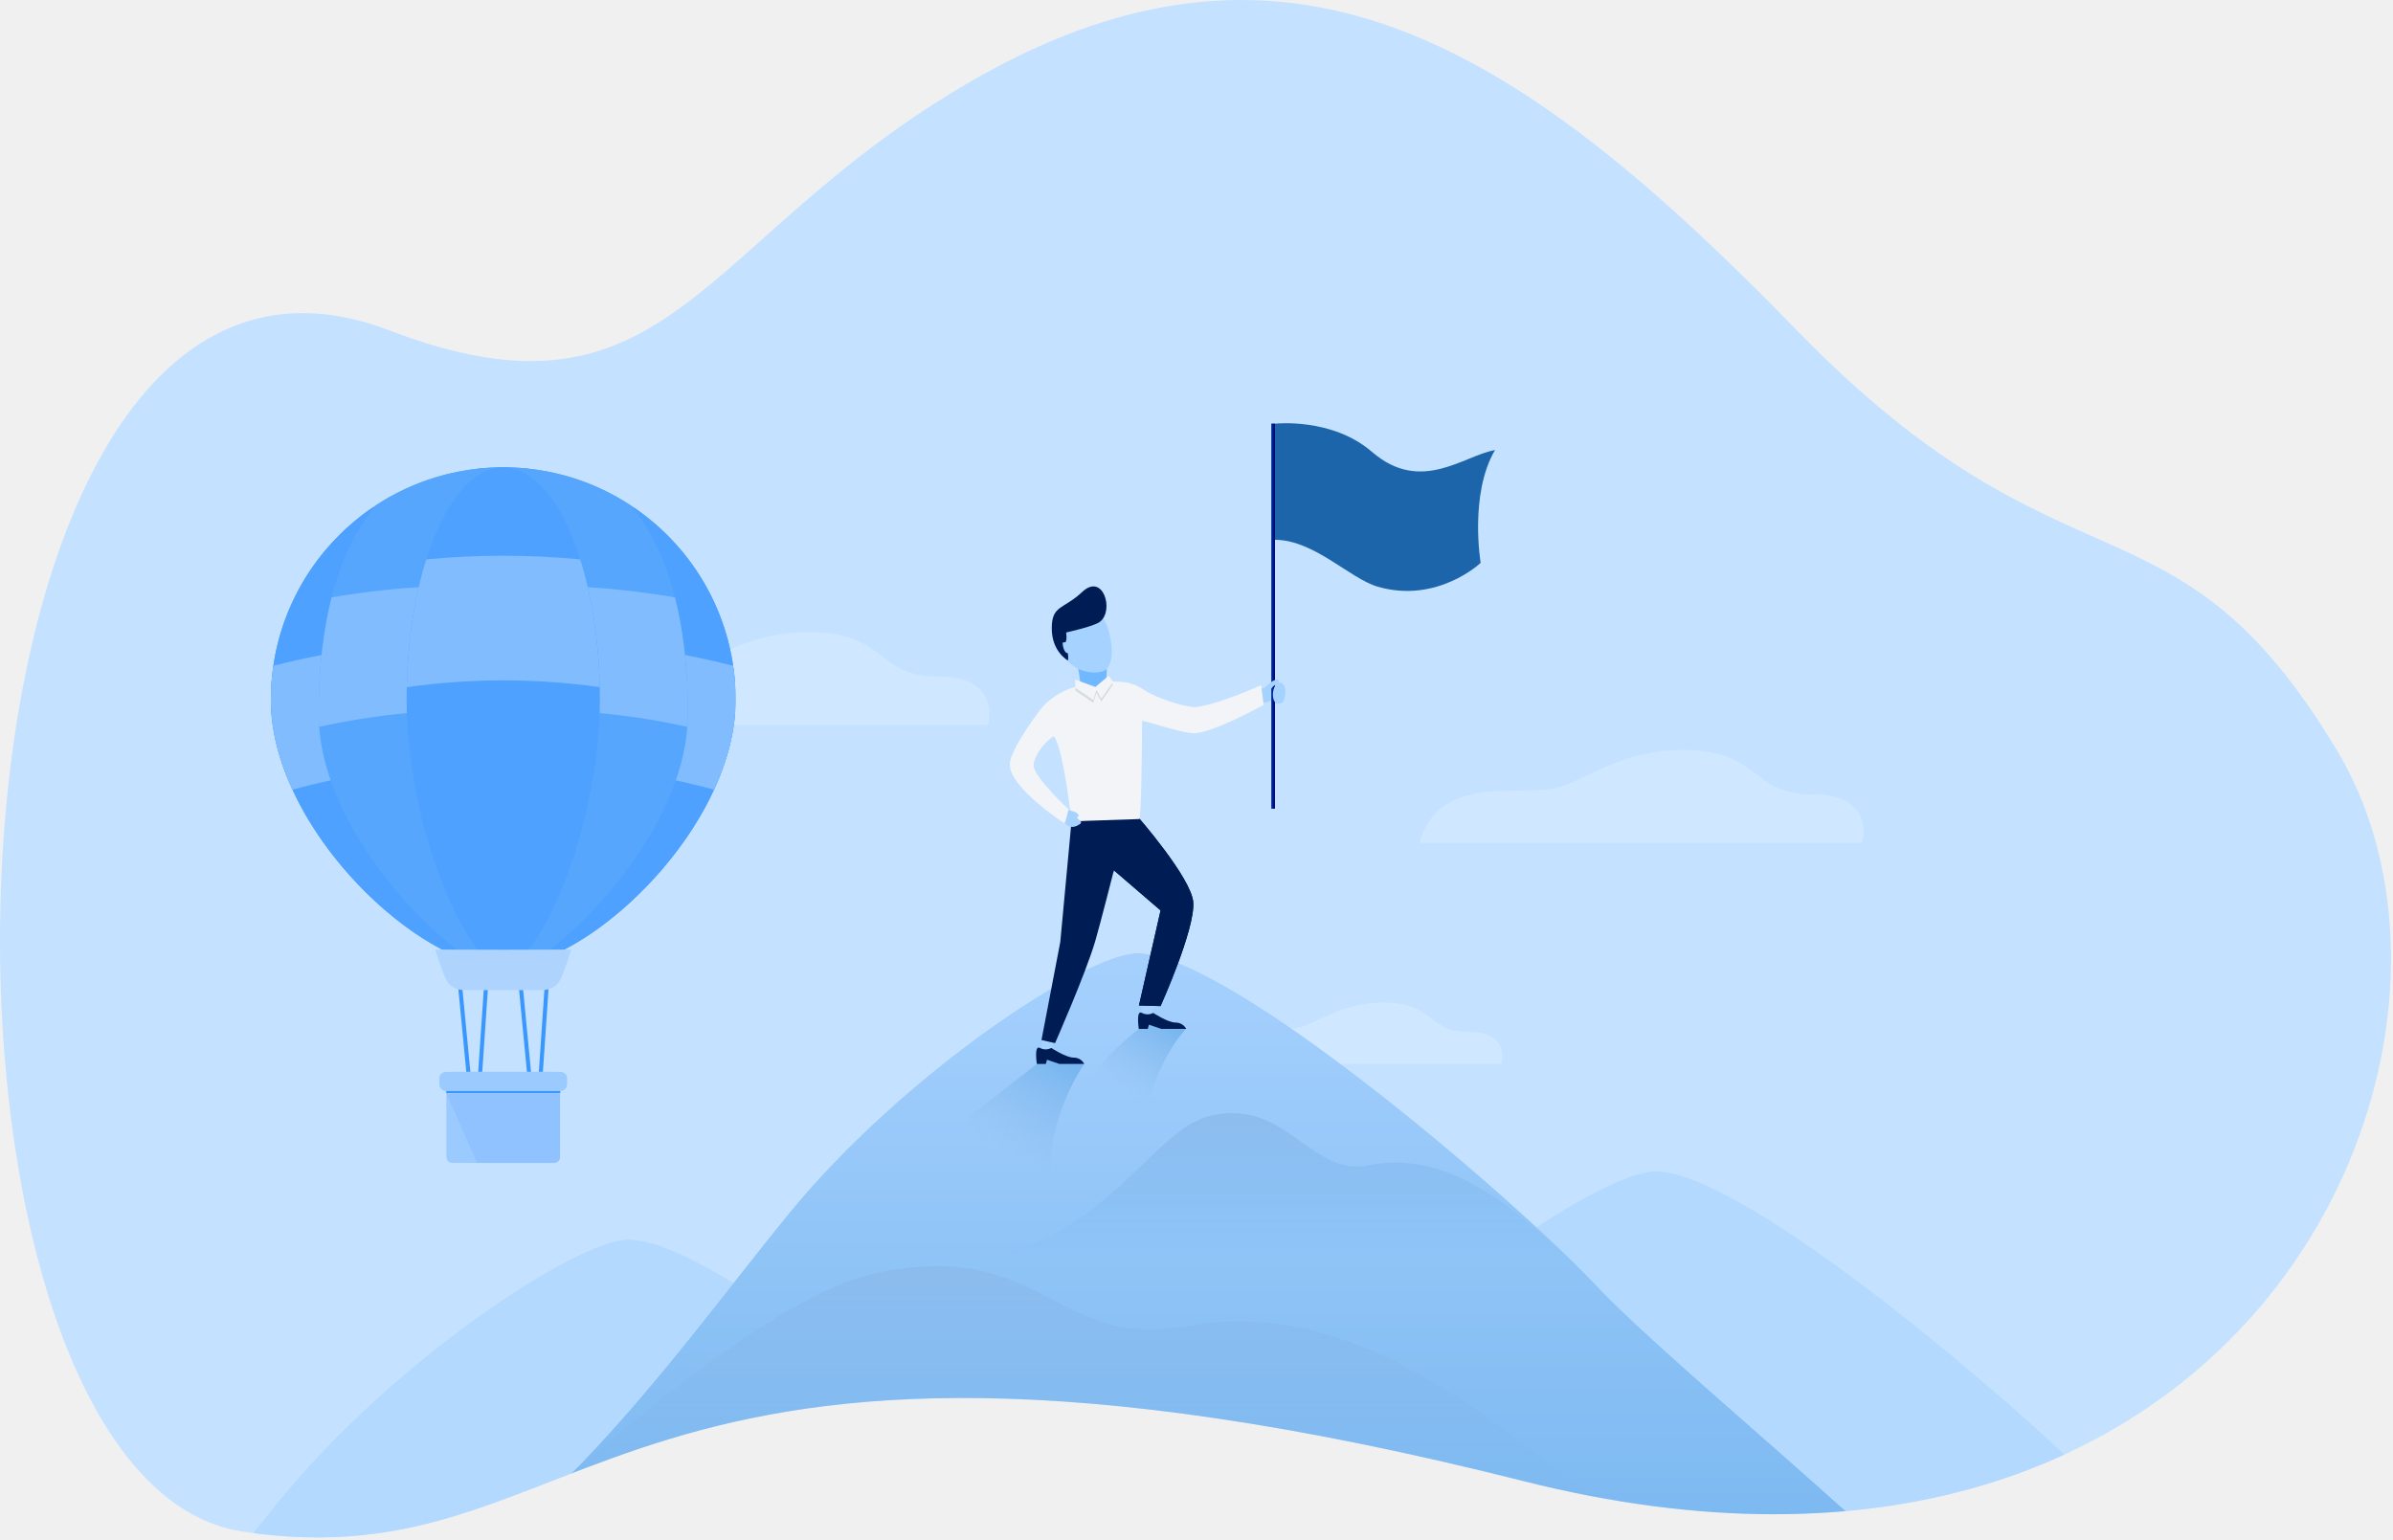
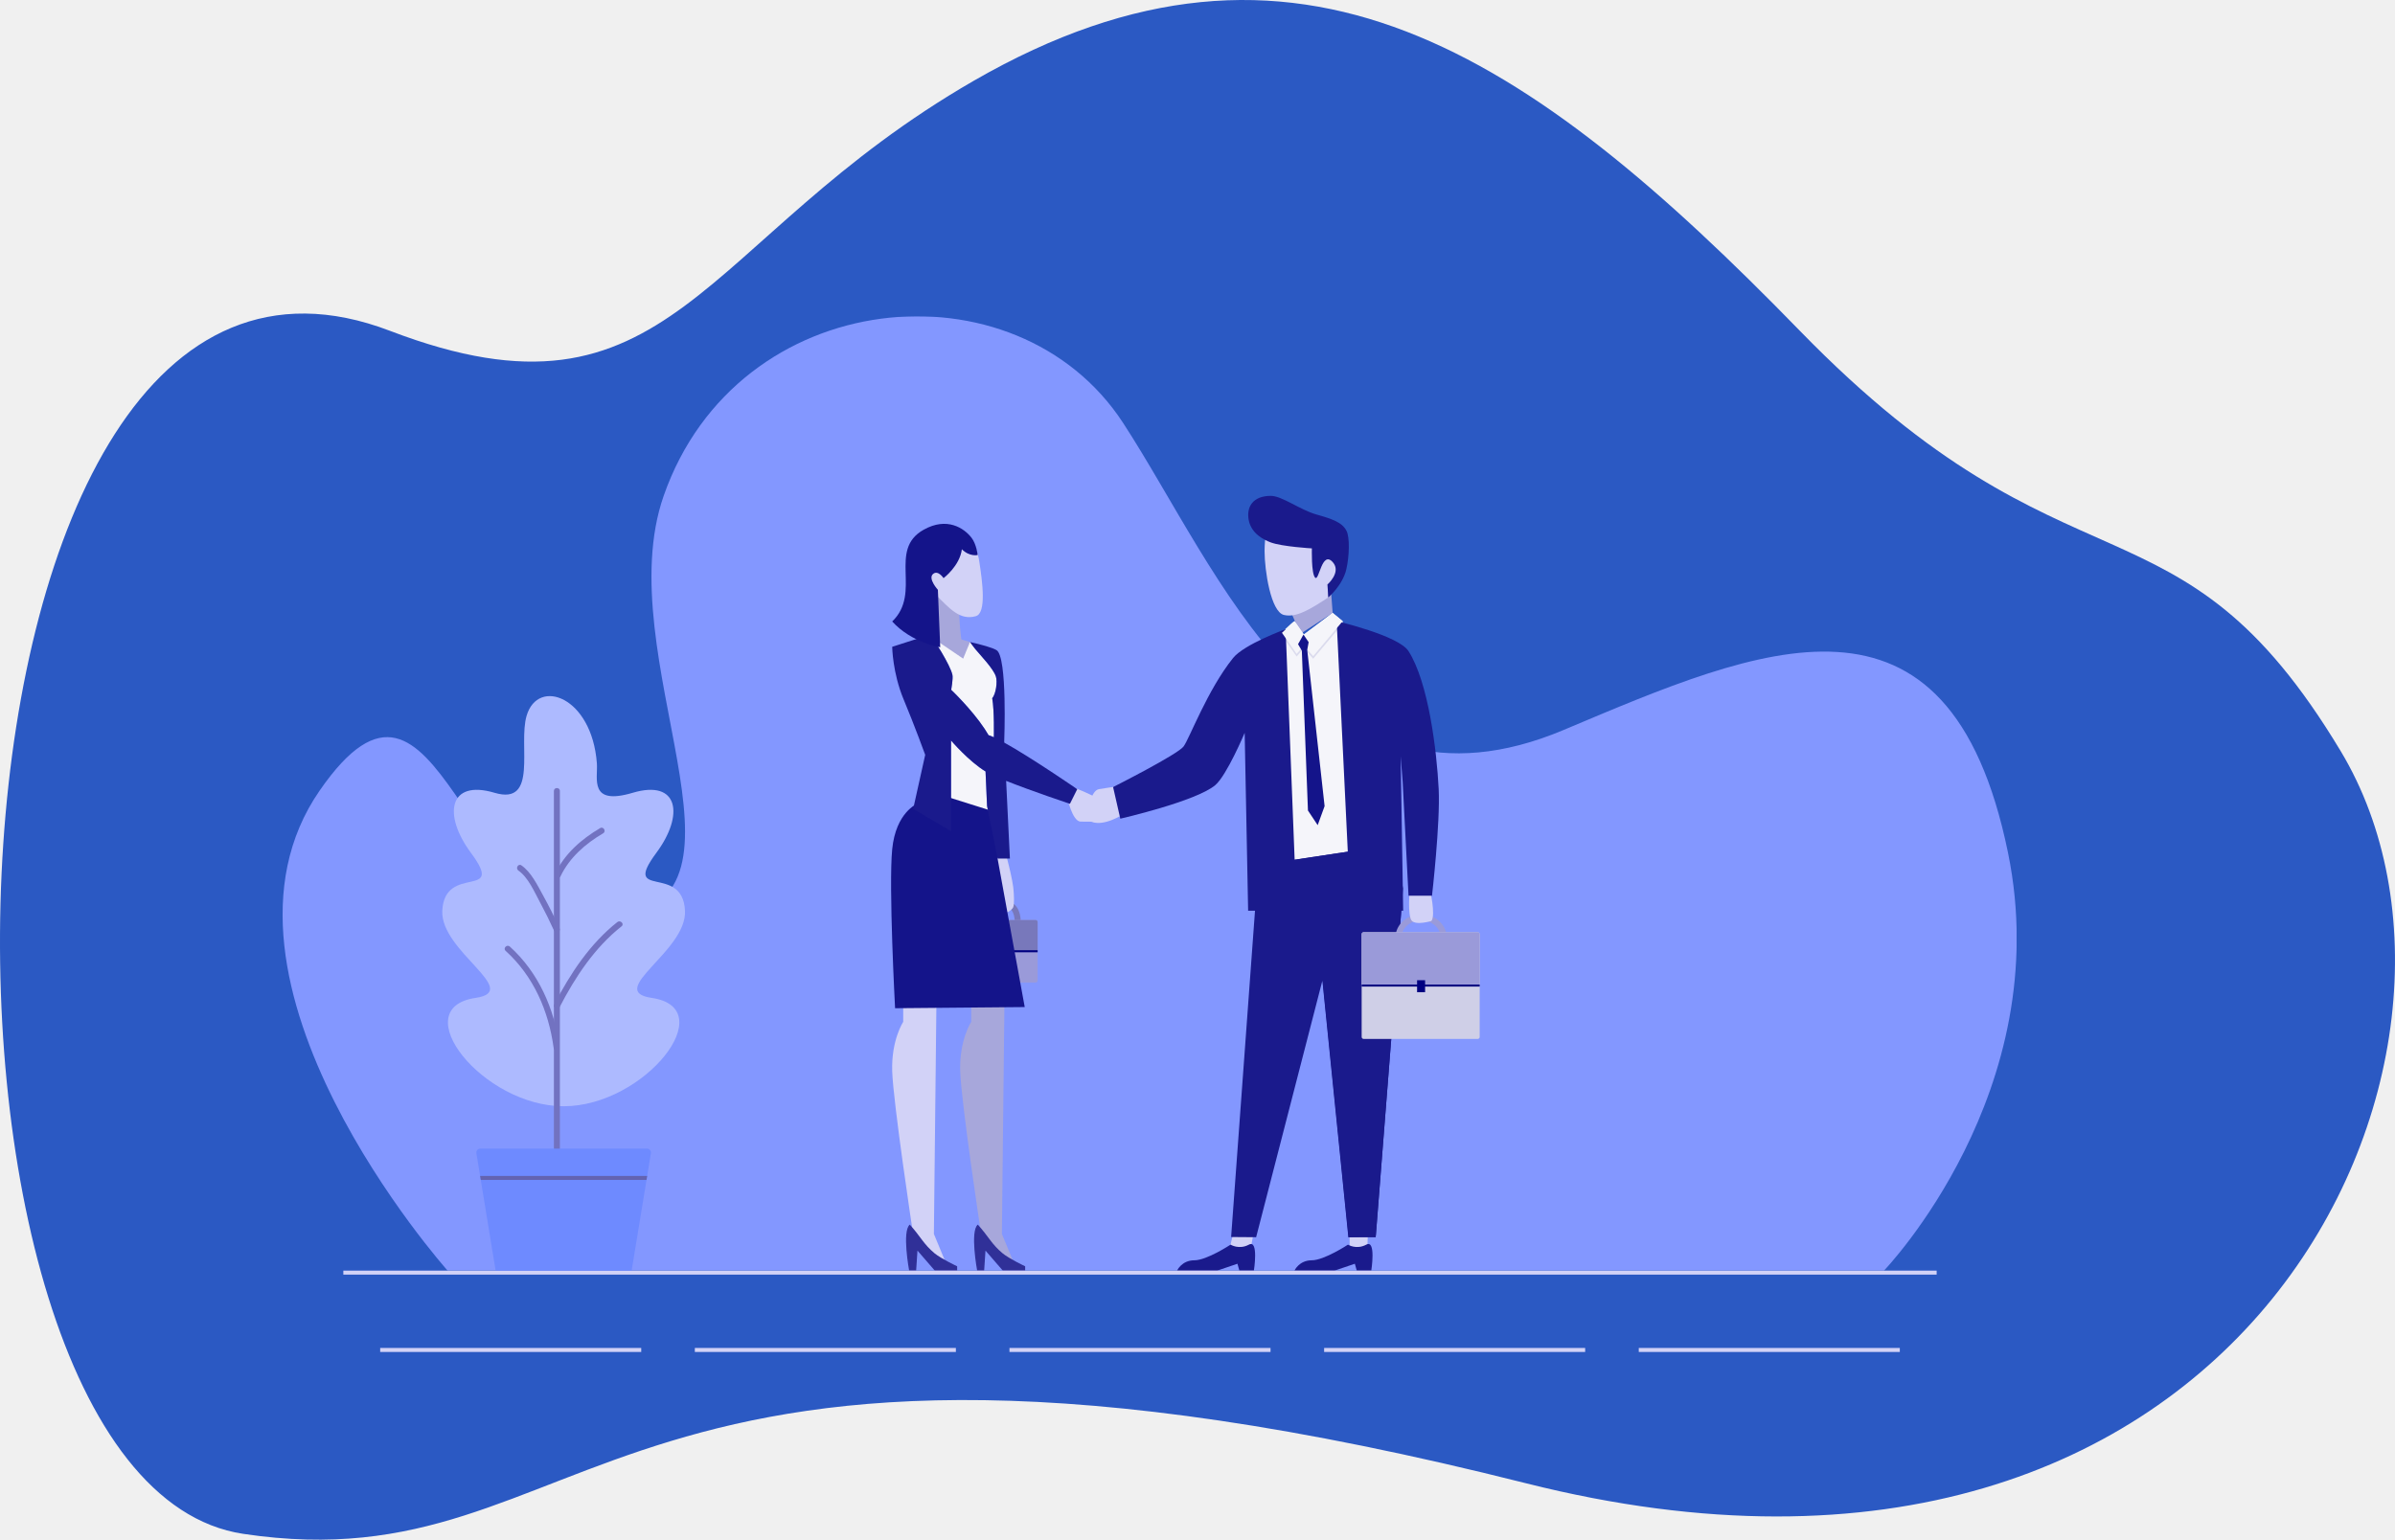
- <svg xmlns="http://www.w3.org/2000/svg" xmlns:xlink="http://www.w3.org/1999/xlink" width="679" height="437" viewBox="0 0 679 437">
+ <svg xmlns="http://www.w3.org/2000/svg" xmlns:xlink="http://www.w3.org/1999/xlink" width="678" height="436" viewBox="0 0 678 436">
  <defs>
-     <path id="a" d="M432.258 420.282c204.726 51.61 282.175-121.982 230.784-207.458-46.242-76.914-76.274-40.015-153.195-119.087-76.921-79.072-142.617-123.555-234-70.86-78.108 45.04-85.231 101.512-165.39 70.86C-25.24 41.847-32.066 419.479 68.902 434.62c100.968 15.14 100.968-80.485 363.356-14.338z" />
-     <path id="c" d="M459.439 188.098c-.012.627-.45.96-1.368.96H.057c51.124-4.203 99.446-76.096 131.661-115.329C163.933 34.496 215.586.168 230.464.168c25.913 0 107.321 69.961 130.272 94.445 21.447 22.879 98.548 84.77 98.703 93.433v.052" />
-     <path id="e" d="M0 189.157c51.124-4.203 99.446-76.096 131.661-115.329C163.876 34.596 215.53.268 230.407.268c25.912 0 107.322 69.96 130.273 94.444 23.083 24.625 110.64 94.445 97.333 94.445" />
-     <path id="g" d="M131.801 73.842C99.586 113.075 51.264 184.968.141 189.172h458.012c13.306 0-74.25-69.821-97.334-94.446C337.87 70.243 256.46.281 230.547.281c-14.878 0-66.53 34.329-98.746 73.561" />
-     <linearGradient id="h" x1="50%" x2="50%" y1="-9.108%" y2="96.393%">
-       <stop offset="0%" stop-color="#AAD3FF" />
-       <stop offset="100%" stop-color="#77B6EF" />
-     </linearGradient>
-     <linearGradient id="j" x1="80.157%" x2="41.008%" y1="0%" y2="65.344%">
-       <stop offset="0%" stop-color="#77B6EF" />
-       <stop offset="100%" stop-color="#8EBCED" stop-opacity="0" />
-     </linearGradient>
-     <linearGradient id="k" x1="50%" x2="50%" y1="-9.108%" y2="96.393%">
-       <stop offset="0%" stop-color="#8EBCED" />
-       <stop offset="100%" stop-color="#77B6EF" stop-opacity="0" />
-     </linearGradient>
-     <linearGradient id="l" x1="50%" x2="50%" y1="-9.109%" y2="96.393%">
-       <stop offset="0%" stop-color="#8EBCED" />
-       <stop offset="100%" stop-color="#77B6EF" stop-opacity="0" />
-     </linearGradient>
-     <path id="m" d="M8.672 1.76L5.489 35.97.15 63.82l3.852.875s8.754-19.85 11.439-29.074c1.442-4.955 5.252-19.966 5.252-19.966l13.248 11.384-6.128 26.973 6.128.175s9.8-21.734 9.279-29.425C42.754 17.873 27.309.247 27.309.247L8.672 1.76z" />
-     <linearGradient id="o" x1=".013%" x2="100.013%" y1="50%" y2="50%">
-       <stop offset="0%" stop-color="#0034A5" />
-       <stop offset="100%" stop-color="#000069" />
-     </linearGradient>
-     <path id="p" d="M.035.183H32.39v19.784H.035z" />
-     <path id="r" d="M0 197.564h131.871V.131H0z" />
-     <path id="t" d="M10.26.13c-2.362 0-4.694.126-6.991.368-3.326 12.43.453 39.056-1.7 65.167-2.65 32.168-1.573 67.873 5.612 76.159 1.054.134 2.083.203 3.079.203 2.288 0 4.74-.36 7.303-1.045 15.565-9.104 45.082-40.442 45.082-70.814 0-29.796-6.977-47.998-16.085-59.15" />
+     <path id="a" d="M0 .156h490.91v270.241H0z" />
+     <path id="c" d="M1.055.04A.566.566 0 0 0 .49.607v16.57c0 .312.253.566.566.566h18.44a.567.567 0 0 0 .566-.567V.606a.566.566 0 0 0-.567-.566" />
+     <path id="e" d="M1.055.04A.566.566 0 0 0 .49.607v16.57c0 .312.253.566.566.566h18.44a.567.567 0 0 0 .566-.567V.606a.566.566 0 0 0-.567-.566H1.055z" />
+     <path id="g" d="M1.055.04A.566.566 0 0 0 .49.607v16.57c0 .312.253.566.566.566h18.44a.567.567 0 0 0 .566-.567V.606a.566.566 0 0 0-.567-.566H1.055z" />
+     <path id="i" d="M7.786 6.043L.082 111.335l7.08.052L25.92 38.71l7.35 72.697h7.74l7.74-98.754L46.435.198z" />
+     <path id="k" d="M.79.095A.566.566 0 0 0 .224.66V29.75c0 .313.253.566.566.566h32.28a.567.567 0 0 0 .567-.566V.66a.567.567 0 0 0-.567-.566H.79z" />
+     <path id="m" d="M.79.095A.566.566 0 0 0 .224.66V29.75c0 .313.253.566.566.566h32.28a.567.567 0 0 0 .567-.566V.66a.567.567 0 0 0-.567-.566H.79z" />
+     <path id="o" d="M.79.095A.566.566 0 0 0 .224.66V29.75c0 .313.253.566.566.566h32.28a.567.567 0 0 0 .567-.566V.66a.567.567 0 0 0-.567-.566H.79z" />
  </defs>
  <g fill="none" fill-rule="evenodd">
-     <mask id="b" fill="#fff">
-       <use xlink:href="#a" />
-     </mask>
-     <use fill="#C4E2FF" xlink:href="#a" />
-     <g mask="url(#b)">
-       <path fill="#D0E8FF" d="M193.296 205.68h86.993s4.104-13.683-13.951-13.683c-18.056 0-14.5-12.588-36.658-12.588-18.329 0-26.9 8.283-36.11 10.673-10.364 2.688-33.396-4.137-38.847 15.599h38.573zM368.445 301.92h57.595s2.716-9.059-9.237-9.059c-11.954 0-9.6-8.334-24.27-8.334-12.134 0-17.808 5.484-23.907 7.066-6.861 1.78-22.11-2.739-25.718 10.327h25.537zM441.387 239.149h86.994s4.103-13.684-13.952-13.684-14.499-12.588-36.658-12.588c-18.328 0-26.898 8.283-36.11 10.673-10.363 2.687-33.395-4.137-38.846 15.599h38.572z" />
-       <g transform="translate(239.336 332.196)">
-         <mask id="d" fill="#fff">
-           <use xlink:href="#c" />
-         </mask>
-         <path fill="#B3D9FF" d="M230.464.168c-14.878 0-66.53 34.328-98.746 73.561C99.503 112.962 51.181 184.855.058 189.059H458.07c13.306 0-74.252-69.821-97.335-94.446C337.786 70.129 256.376.168 230.464.168" mask="url(#d)" />
+     <path fill="#2B59C3" d="M431.985 420.02c204.596 51.577 281.997-121.906 230.639-207.33-46.214-76.865-76.226-39.989-153.099-119.012-76.873-79.022-142.527-123.477-233.852-70.815-78.058 45.013-85.177 101.449-165.286 70.815-135.61-51.856-142.433 325.54-41.529 340.67 100.905 15.132 100.905-80.434 363.127-14.329z" />
+     <g transform="translate(80 89.41)">
+       <mask id="b" fill="#fff">
+         <use xlink:href="#a" />
+       </mask>
+       <path fill="#8397FF" d="M453.332 270.397H46.713S-26.609 188.164 10.47 134.49c34.73-50.274 39.642 41.02 83.815 35.876 44.173-5.144-2.265-73.968 13.592-119.36 20.91-59.858 99.857-67.056 130.094-20.605 27.222 41.821 55.378 116.12 124.75 86.867 55.5-23.403 108.969-46.985 125.724 34.783 13.842 67.552-35.112 118.346-35.112 118.346" mask="url(#b)" />
+     </g>
+     <path stroke="#7878BB" stroke-width="1.701" d="M283.956 267.642c-2.92 0-4.153-2.368-4.153-5.289v-1.264c0-2.92 1.234-5.288 4.153-5.288 2.92 0 4.154 2.367 4.154 5.288v1.264c0 2.92-1.234 5.29-4.154 5.29z" />
+     <path fill="#9A9AD9" d="M293.176 278.228h-18.44a.567.567 0 0 1-.566-.567v-16.569c0-.313.254-.567.567-.567h18.44c.312 0 .565.254.565.567v16.57a.567.567 0 0 1-.566.566" />
+     <g transform="translate(273.682 260.485)">
+       <mask id="d" fill="#fff">
+         <use xlink:href="#c" />
+       </mask>
+       <path fill="#7878BB" d="M20.776 8.891H-.226a.566.566 0 0 1-.566-.566v-16.57c0-.313.253-.566.566-.566h21.002c.313 0 .566.253.566.567V8.325a.567.567 0 0 1-.566.566" mask="url(#d)" />
+       <mask id="f" fill="#fff">
+         <use xlink:href="#e" />
+       </mask>
+       <path stroke="navy" stroke-width=".567" d="M20.776 8.891H-.226a.566.566 0 0 1-.566-.566v-16.57c0-.313.253-.566.566-.566h21.002c.313 0 .566.253.566.567V8.325a.567.567 0 0 1-.566.566z" mask="url(#f)" />
+       <mask id="h" fill="#fff">
+         <use xlink:href="#g" />
+       </mask>
+       <path fill="#E8E8F4" d="M9.425 9.741h1.7v-1.7h-1.7z" mask="url(#h)" />
+     </g>
+     <path fill="#A7A7DB" d="M265.765 167.82s-2.384 8.78-2.95 12.604c2.713.846 9.061 7.364 10.74 8.372 6.818 4.095 1.041-6.99 1.041-6.99l-2.46-.745s-1.345-10.338 0-11.754c1.345-1.417-6.371-1.487-6.371-1.487" />
+     <path fill="#D2D2F7" d="M267.77 149.173s7.848-.447 9.439 9.725c.94 6.01 2.076 14.728-.968 15.59-4.492 1.27-7.433-2.184-11.208-5.96-.869-.869-1.098-2.563-1.982-3.116-2.96-1.852-6.324-1.586-6.324-5.948 0-10.292 11.043-10.29 11.043-10.29M255.689 281.634v7.741s-3.398 5.099-3.115 13.973c.283 8.875 5.76 45.069 5.76 45.069l6.44 8.605 3.009.64-3.411-8.24.755-68.732-9.438.944z" />
+     <path fill="#F5F5FA" d="M279.425 228.223l-.43-9.766c-4.763-2.878-9.763-8.764-9.763-8.764v18.224l10.986 4.27-.793-3.964zm1.462-30.522c.64 3.665.458 11.063.458 11.063v.006c-.583-.266-1.087-.47-1.495-.59a32.82 32.82 0 0 0-1.087-1.755c-3.75-5.66-9.486-11.086-9.486-11.086s.566-3.172.351-4.203c-.6-2.906-5.595-10.48-5.595-10.48l8.63 5.851 1.932-4.701s1.098 1.518 1.495 1.994c1.551 1.863 5.08 5.489 5.833 7.75.498 1.478 0 5.046-1.036 6.151z" />
+     <path fill="#303098" d="M257.556 346.778c-2.276 1.806-.186 13.03-.186 13.03h1.98l.377-5.665 4.908 5.664h6.325v-1.227s-4.562-2.151-6.399-3.682c-3.124-2.604-3.874-4.644-7.005-8.12" />
+     <path fill="#D2D2F7" d="M284.666 241.461s2.202 8.051 2.294 11.093c.013.424.287 3.391-.151 4.402-.21.484-1.346 1.37-1.632 1.342-.925-.09-1.726-.897-2.052-1.121-2.928-2.009-2-14.063-2-14.063l3.54-1.653z" />
+     <path fill="#A7A7DB" d="M274.942 281.634v7.741s-3.398 5.099-3.114 13.973c.283 8.875 5.76 45.069 5.76 45.069l6.44 8.605 3.009.64-3.411-8.24.755-68.732-9.439.944z" />
+     <path fill="#14148A" d="M259.65 227.615s-6.038 2.375-7.076 12.855c-1.038 10.48.815 45.034.815 45.034l36.703-.33-7.692-42.06.493-9.887-3.09-3.907-17.224-5.42-2.93 3.715z" />
+     <path fill="#D2D2F7" d="M302.127 225.833s1.416 6.756 3.776 6.824c2.359.068 4.436 0 4.436 0l-.582-7.117s-5.46-2.728-6.97-2.728c-1.51 0-.66 3.021-.66 3.021" />
+     <path fill="#303098" d="M276.81 346.778c-2.276 1.806-.187 13.03-.187 13.03h1.98l.378-5.665 4.908 5.664h6.324v-1.227s-4.56-2.151-6.398-3.682c-3.124-2.604-3.874-4.644-7.005-8.12" />
+     <path fill="#1A1A8C" d="M302.882 227.628s-10.856-3.637-18.054-6.503l1.065 21.99h-3.494l-2.18-10.927-.794-3.965-.43-9.766c-4.763-2.878-9.763-8.764-9.763-8.764v25.679l-10.715-6.328 3.398-15.295s-3.019-8.304-6.134-15.765c-3.114-7.46-3.21-14.824-3.21-14.824l10.924-3.518.538 1.014s4.995 7.574 5.595 10.48c.215 1.03-.351 4.203-.351 4.203s5.737 5.427 9.486 11.086a32.82 32.82 0 0 1 1.087 1.756c.408.119.912.323 1.495.589v-.006s.181-7.398-.459-11.063c1.037-1.105 1.535-4.673 1.037-6.152-.753-2.26-4.282-5.885-5.833-7.75-.397-.475-1.495-1.993-1.495-1.993 3.279.742 6.32 1.575 7.52 2.3 3.115 1.886 2.17 25.774 2.17 25.774l.016.408c7.72 4.277 20.654 13.188 20.654 13.188l-2.073 4.152z" />
+     <path fill="#14148A" d="M272.293 155.54c-.582 4.705-5.184 8.173-5.184 8.173s-1.604-2.455-3.02-1.133c-1.416 1.321 1.416 4.437 1.416 4.437l.66 16.257s-8.076-1.214-13.591-7.288c8.495-8.166-1.322-20.204 8.872-25.963 6.628-3.745 11.49-.467 13.592 2.266 1.377 1.79 1.748 4.869 1.748 4.869s-2.257.582-4.493-1.617" />
+     <path fill="#D2D2F7" d="M308.135 229.281s.658-5.405 2.982-5.818c2.324-.413 4.389-.651 4.389-.651l2.464 7.77s-5.448 3.58-9.026 2.106c-1.396-.576-.809-3.407-.809-3.407" />
+     <path fill="#A7A7DB" d="M365.083 172.493l3.08 6.977 9.096-5.915-.779-10.409z" />
+     <path fill="#D2D2F7" d="M360.363 148.04s-2.303-.827-2.375 8.048c0 5.382 1.76 17.192 5.49 18.055 3.538.818 7.504-1.65 12.534-4.96l-.216-3.677c2.96-1.851 4.295-3.946 4.295-8.308 0-10.292-19.728-9.158-19.728-9.158" />
+     <path fill="#1A1A8C" d="M353.473 147.143c.708 4.036 4.425 5.76 6.23 6.444 3.205 1.213 11.68 1.7 11.68 1.7s-.212 7.151.92 8.284c1.133 1.133 1.883-7.866 4.996-4.372 2.508 2.814-1.503 6.308-1.503 6.308l.216 3.676s4.079-3.417 5.125-7.99c.873-3.82.973-9.009.066-10.829-1.221-2.452-4.045-3.4-8.57-4.684-4.577-1.298-9.757-5.264-12.86-5.264-5.238 0-6.907 3.265-6.3 6.727" />
+     <path fill="#F5F5FA" d="M366.478 175.892c-.461.047-4.58 4.178-4.58 4.178l3.468 64.932 19.35-3.021-4.626-66.09-2.831-2.336-8.153 6.127-2.628-3.79z" />
+     <path fill="#D2D2F7" d="M355.314 346.778l-1.557 8.403h-6.088l2.407-9.772z" />
+     <path fill="#DBDBED" d="M362.908 179.923l4.157 5.99 2.04-2.322 2.648 2.947 8.338-9.916-2.832-2.337-8.154 6.127-2.599-3.945z" />
+     <path fill="#D2D2F7" d="M387.31 346.778l-.283 8.403h-4.955v-9.772z" />
+     <path fill="#1A1A8C" d="M356.222 245.002l-7.704 105.293 7.08.052 18.758-72.678 7.35 72.696h7.74l7.74-98.754-2.316-12.453z" />
+     <g transform="translate(348.436 238.96)">
+       <mask id="j" fill="#fff">
+         <use xlink:href="#i" />
+       </mask>
+       <path fill="#1A1A8C" d="M15.986-.566l9.935 39.275 7.35 72.697 15.48-.943-.33-93.622-2.42-20.618z" mask="url(#j)" />
+     </g>
+     <g>
+       <path stroke="#9A9AD9" stroke-width="1.701" d="M408.7 265.493c0 3.157-2.867 5.716-6.405 5.716-3.537 0-6.404-2.56-6.404-5.716 0-3.157 2.867-5.717 6.404-5.717 3.538 0 6.405 2.56 6.405 5.717z" />
+       <path fill="#CFCFE7" d="M418.317 294.2h-32.28a.566.566 0 0 1-.566-.567v-29.088c0-.313.253-.567.566-.567h32.28c.313 0 .566.254.566.567v29.088a.566.566 0 0 1-.566.567" />
+     </g>
+     <g transform="translate(385.247 263.884)">
+       <mask id="l" fill="#fff">
+         <use xlink:href="#k" />
+       </mask>
+       <path fill="#9A9AD9" d="M36.725 15.205H-2.628v-30.221H36.725V.094z" mask="url(#l)" />
+       <mask id="n" fill="#fff">
+         <use xlink:href="#m" />
+       </mask>
+       <path stroke="navy" stroke-width=".567" d="M36.725 15.205H-2.628v-30.221H36.725V.094z" mask="url(#n)" />
+       <mask id="p" fill="#fff">
+         <use xlink:href="#o" />
+       </mask>
+       <path fill="navy" d="M15.916 17.089h2.265V13.69h-2.265z" mask="url(#p)" />
+     </g>
+     <g>
+       <path fill="#D2D2F7" d="M399.062 251.87s-.614 7.199.519 8.757c1.133 1.558 5.64.165 5.64.165 1.274-1.77-.425-8.922-.425-8.922h-5.734z" />
+       <path fill="#1A1A8C" d="M378.392 175.892s17.505 4.056 20.346 8.497c5.644 8.827 7.992 28.201 8.536 38.992.485 9.63-1.888 30.26-1.888 30.26h-6.648l-1.652-32.154-.572-7.287.708 43.689h-14.866l-3.964-81.997zM367.065 257.889h-13.733l-.98-50.36s-5.084 12.08-8.336 14.813c-5.454 4.584-26.87 9.491-26.87 9.491l-2.04-8.958s18.269-9.225 19.953-11.496c1.685-2.271 6.718-15.943 14.003-25.037 3.126-3.902 14.888-8.184 14.888-8.184l3.115 79.731z" />
+       <path fill="#F5F5FA" d="M362.908 179.192l4.157 5.99 2.04-2.321 2.648 2.947 8.338-9.916-2.832-2.337-8.154 6.127-2.627-3.79z" />
+       <path fill="#14148A" d="M369 179.69l-1.534 2.73 1.07 1.838 1.732 45.264 2.754 4.143 1.96-5.388-4.917-44.247.396-2.187z" />
+       <path fill="#1A1A8C" d="M381.596 352.449s2.38 1.515 5.193 0c2.812-1.515 1.406 7.358 1.406 7.358h-4.11l-.542-1.947-5.733 1.947h-11.36s1.299-2.922 4.869-2.922 10.277-4.436 10.277-4.436M348.363 352.449s2.38 1.515 5.193 0c2.813-1.515 1.406 7.358 1.406 7.358h-4.11l-.542-1.947-5.733 1.947h-11.36s1.3-2.922 4.87-2.922c3.569 0 10.276-4.436 10.276-4.436" />
+       <path fill="#6363B1" d="M97.196 360.374h451.052" />
+       <path stroke="#D2D2F7" stroke-width="1.134" d="M97.196 360.374h451.052" />
+       <path fill="#6363B1" d="M107.625 382.277h73.901" />
+       <path stroke="#D2D2F7" stroke-width="1.134" d="M107.625 382.277h73.901" />
+       <path fill="#6363B1" d="M196.698 382.277H270.6" />
+       <path stroke="#D2D2F7" stroke-width="1.134" d="M196.698 382.277H270.6" />
+       <path fill="#6363B1" d="M285.771 382.277h73.902" />
+       <path stroke="#D2D2F7" stroke-width="1.134" d="M285.771 382.277h73.902" />
+       <path fill="#6363B1" d="M374.844 382.277h73.901" />
+       <path stroke="#D2D2F7" stroke-width="1.134" d="M374.844 382.277h73.901" />
+       <g>
+         <path fill="#6363B1" d="M463.918 382.277h73.9" />
+         <path stroke="#D2D2F7" stroke-width="1.134" d="M463.918 382.277h73.9" />
      </g>
-       <g transform="translate(-52 351.462)">
-         <mask id="f" fill="#fff">
-           <use xlink:href="#e" />
-         </mask>
-         <path fill="#B3D9FF" d="M230.407.267c-14.878 0-66.53 34.329-98.746 73.561C99.446 113.061 51.124 184.954 0 189.158h458.013c13.307 0-74.25-69.821-97.333-94.446C337.729 70.23 256.32.267 230.407.267" mask="url(#f)" />
+       <path fill="#ADBAFF" d="M159.56 313.262c-22.936 0-44.928-27.757-24.918-30.684 13.28-1.943-10.016-13.202-9.438-24.689.679-13.518 18.125-2.88 8.105-16.397-7.946-10.718-6.324-20.863 6.701-16.994 12.466 3.702 6.608-13.528 9.076-21.843 3.22-10.853 18.478-5.426 19.886 13.515.318 4.285-2.328 12.03 10.138 8.328 13.026-3.87 14.648 6.276 6.702 16.994-10.02 13.516 7.426 2.88 8.105 16.397.577 11.487-22.718 22.746-9.439 24.689 20.01 2.927-1.982 30.684-24.918 30.684" />
+       <g fill="#7272C1">
+         <path d="M158.501 325.252V223.976c0-1.093-1.698-1.095-1.698 0v101.276c0 1.094 1.698 1.096 1.698 0" />
+         <path d="M158.385 285.269c4.415-8.55 9.958-16.947 17.581-22.963.858-.677-.351-1.872-1.2-1.202-7.718 6.09-13.379 14.653-17.847 23.307-.502.97.964 1.831 1.466.858M158.376 296.314c-1.45-10.72-5.94-20.931-14.044-28.265-.81-.732-2.014.466-1.202 1.202 7.912 7.159 12.193 17.061 13.607 27.514.146 1.08 1.784.62 1.639-.451M158.385 262.83a130.622 130.622 0 0 0-4.698-9.367c-1.578-2.856-3.317-6.49-6.078-8.41-.9-.625-1.75.847-.857 1.468 2.79 1.94 4.554 6.08 6.111 8.982a134.298 134.298 0 0 1 4.056 8.185c.449.996 1.913.132 1.466-.857M158.67 248.162c2.57-5.336 7.045-9.234 12.08-12.197.941-.554.087-2.024-.858-1.467-5.264 3.098-10.001 7.228-12.69 12.806-.472.982.992 1.844 1.468.858" />
      </g>
-       <g transform="translate(92.267 270.194)">
-         <mask id="i" fill="#fff">
-           <use xlink:href="#g" />
-         </mask>
-         <path fill="url(#h)" d="M131.801 73.842C99.586 113.075 51.264 184.968.141 189.172h458.012c13.306 0-74.25-69.821-97.334-94.446C337.87 70.243 256.46.281 230.547.281c-14.878 0-66.53 34.329-98.746 73.561" mask="url(#i)" />
-       </g>
-       <path fill="url(#j)" d="M.268 24.88l33.266 14.945C30.207 19.965 42.754 2.3 42.754 2.3L32.132.106.268 24.879z" transform="translate(264.898 299.619)" />
-       <path fill="url(#j)" d="M.151 21.96l19.026 8.164c3.532-19.377 12.23-27.608 12.23-27.608L21.034.186S8.088 9.117.15 21.96" transform="translate(305.166 289.46)" />
-       <path fill="url(#k)" d="M299.89 241.41c-35.733 7.885-105.052 74.314-105.052 74.314l343.87 10.45c-36.77-11.378-85.098-81.962-150.134-69.796-17.68 3.307-27.84-2.373-38.837-8.054-8.741-4.516-18.01-9.032-32.006-9.031-5.217 0-11.092.628-17.84 2.117" transform="translate(-52 120)" />
-       <path fill="url(#l)" d="M395.84 196.509c-16.04 3.539-27.252 30.902-59.875 39.405l163.625 3.378c-7.879-5.35-31.048-34.472-59.107-28.598-8.067 1.69-13.803-2.774-20.047-7.238-5.318-3.802-11.005-7.604-18.817-7.604-1.805 0-3.725.203-5.78.657" transform="translate(-52 120)" />
-       <path fill="#A6D2FF" d="M296.097 294.373l-.992 3.911s1.634.292 2.976.292c.467-1.167.876-3.794.876-3.794l-2.86-.41zM324.343 284.623l-.642 3.503s2.393.584 3.21 0c.38-2.233.817-4.087.817-4.087l-3.385.584z" />
-       <path fill="#70B8FF" d="M305.785 188.818s.846 4.643.846 6.384c6.536 0 7.128-.334 7.128-.334s.345-4.868.371-7.684l-8.345 1.634z" />
-       <path fill="#A6D2FF" d="M314.539 178.893c1.533 5.255 1.284 10.8-1.751 11.648-4.075 1.137-9.999-1.003-11.468-5.927-1.47-4.924.625-9.897 4.678-11.108 4.053-1.21 7.075.366 8.54 5.387" />
-       <path fill="#001C55" d="M304.034 233.072l-3.183 34.212-5.338 27.848 3.852.876s8.754-19.85 11.439-29.074c1.442-4.956 5.252-19.967 5.252-19.967l13.248 11.384-6.128 26.973 6.128.175s9.8-21.733 9.28-29.424c-.468-6.89-15.913-24.516-15.913-24.516l-18.637 1.513z" />
-       <g transform="translate(295.362 231.312)">
-         <mask id="n" fill="#fff">
-           <use xlink:href="#m" />
-         </mask>
-         <path fill="#001C55" d="M19.877 24.879C19.877 18.499 22.95.6 22.95.6L53.493.247 35.4 54.9l-11.555 1.106 5.369-29.025-9.338-2.102z" mask="url(#n)" />
-       </g>
-       <g>
-         <path fill="#001C55" d="M298.287 297.37s-1.472.937-3.211 0c-1.74-.937-.87 4.55-.87 4.55h2.542l.335-1.204 3.545 1.204h7.023s-.803-1.806-3.01-1.806-6.354-2.744-6.354-2.744M327.21 287.426s-1.472.937-3.21 0c-1.74-.937-.87 4.55-.87 4.55h2.541l.335-1.204 3.545 1.204h7.024s-.803-1.807-3.01-1.807c-2.208 0-6.355-2.743-6.355-2.743M312.058 176.47c-1.735 1.302-9.542 3.007-9.542 3.007s.247 1.547-.043 2.51c-.156.518-.97.124-.963.482.01.487.317 2.858 1.488 2.89.219 1.509.002 2.061.002 2.061s-4.569-2.455-4.569-9.11c0-6.656 3.28-5.29 8.638-10.334 5.952-5.605 9.191 5.342 4.99 8.495" />
-         <path fill="#A6D2FF" d="M357.784 199.502s1.562-.033 2.903-.744c1.072 1.15 3.174 1.191 3.526.047.351-1.144.76-2.758.302-3.762-.703-1.543-1.678-1.347-2.234-1.193-1.106.305-1.696.807-3.428 1.321l-2.127.599 1.058 3.732z" />
-         <path fill="#F2F4F7" d="M358.542 200.028s-13.152 7.31-19.084 8.01c-3.553.421-15.407-4.003-15.407-3.376.018 10.067-.304 26.895-.735 27.754l-16.759.57-2.524.085s-.13-1.202-.368-3.072c-.74-5.875-2.525-18.352-4.65-21.098-3.502 2.22-5.823 6.424-5.719 8.407.176 3.327 9.92 12.379 9.92 12.379l-.038.196-.007.028-1.05 3.65v.004c-.025.035-.046.066-.07.09 0 0-15.526-10.042-15.526-16.698 0-4.434 8.988-15.994 8.988-15.994s4.107-5.398 12.294-6.69c.385-.064 2.283 1.565 2.998 1.453.812-.126 2.24-2.186 2.63-2.214 7.202-.536 9.128.999 11.492 2.466 4.265 2.652 12.445 4.915 14.531 4.663 6.478-.788 18.384-6.218 18.384-6.218l.7 5.605z" />
-         <path fill="#D4ECEB" d="M303.171 229.911c-.143.729-.62 3.006-1.05 3.65l1.05-3.65z" />
-         <path fill="#A6D2FF" d="M305.626 234.314c-1.72.837-2.914-.07-3.505-.75v-.003c.43-.644.907-2.921 1.05-3.65l.007-.028c.158.039.322.077.487.116.634.15 1.289.336 1.61.504.291.154 1.478 1.268.35 1.268 0 .557.61.883.932 1.216.336.343.36.693-.931 1.327" />
-         <path fill="#D4DDDD" d="M305.109 195.99l5.111 3.425.875-2.803 1.401 2.452 3.327-4.787-1.237-1.732-3.782 3.18-5.695-2.09z" />
-         <path fill="#F2F4F7" d="M305.109 195.202l5.111 3.425.875-2.803 1.401 2.452 3.327-4.787-1.237-1.732-3.782 3.18-5.695-2.09z" />
-       </g>
-       <path fill="url(#o)" d="M412.718 109.479h1.05V.189h-1.05z" transform="translate(-52 120)" />
-       <path fill="#A6D2FF" d="M362.325 194.006c.436-.377 1.678-.58 2.19 1.037.22.694.124 2.678-.302 3.762-.327.83-2.139 1.386-2.752-.061-.497-1.17-.418-3.63.864-4.738" />
-       <path fill="#1D65AB" d="M361.769 120.226s16.146-1.816 27.53 8.01c13.873 11.977 25.894 1.079 34.899-.523-7.354 12.555-4.071 32.01-4.071 32.01s-12.263 11.653-29.18 6.77c-7.944-2.295-18.09-13.312-29.178-13.312v-32.955z" />
-       <path fill="#A6D2FF" d="M358.853 195.171s3.06-3.2 3.956-2.124c.7.839-1.762 1.114-2.385 2.947" />
-       <g>
-         <path fill="#3A97FE" d="M133.681 306.368l-1.15.11-2.807-29.226 1.15-.11zM136.63 307.234l-1.153-.079 1.994-29.293 1.152.078zM150.887 306.368l-1.15.11-2.807-29.226 1.15-.11zM153.836 307.234l-1.152-.079 1.992-29.293 1.153.078z" />
-         <g transform="translate(76.86 132.48)">
-           <path fill="#9BCBFE" d="M82.113 173.52v3.568H49.758v-3.568c0-.437.153-.839.407-1.156a1.838 1.838 0 0 1 1.442-.693h28.657c.585 0 1.105.27 1.443.693.253.317.406.72.406 1.156" />
-           <g transform="translate(49.723 177.598)">
-             <mask id="q" fill="#fff">
-               <use xlink:href="#p" />
-             </mask>
-             <path fill="#9BCBFE" d="M.035.183H32.39v17.934a1.85 1.85 0 0 1-1.849 1.85H1.884a1.85 1.85 0 0 1-1.85-1.85V.183z" mask="url(#q)" />
-           </g>
-           <path fill="#9BCBFE" fill-opacity=".2" d="M80.264 197.564a1.849 1.849 0 0 0 1.85-1.85v-17.933H49.757l8.782 19.783h21.724z" style="mix-blend-mode:multiply" />
-           <path fill="#9BCBFE" d="M84.064 173.52v1.718a1.85 1.85 0 0 1-1.85 1.85H49.657a1.85 1.85 0 0 1-1.849-1.85v-1.718c0-1.022.828-1.85 1.85-1.85h32.558c1.021 0 1.849.828 1.849 1.85" />
-           <mask id="s" fill="#fff">
-             <use xlink:href="#r" />
-           </mask>
-           <path fill="#3A97FE" d="M49.758 177.781h32.355v-.693H49.758z" mask="url(#s)" />
-           <path fill="#4EA1FE" d="M131.87 66.092c0 32.948-34.353 68.415-58.631 74.89-2.564.685-5.015 1.045-7.303 1.045-.997 0-2.025-.07-3.079-.203C38.573 138.744.001 101.002.001 66.092 0 32.026 25.815 3.99 58.945.498a66.501 66.501 0 0 1 6.99-.367c13.412 0 25.89 4.006 36.3 10.887 17.856 11.802 29.636 32.061 29.636 55.074" mask="url(#s)" />
-           <path fill="#4EA1FE" d="M131.871 66.091c0-22.663-11.427-42.655-28.831-54.529a62.053 62.053 0 0 0-7.66-1.986C80.514 6.673 84.818 44.68 77.84 80.433c-4.244 21.75-6.926 45.349-6.176 60.93 24.337-5.309 60.206-41.604 60.206-75.272" mask="url(#s)" />
-           <path fill="#81BDFE" d="M80.81 84.725a196.008 196.008 0 0 1 44.936 6.89c3.827-8.313 6.125-17.003 6.125-25.524 0-3.274-.242-6.492-.703-9.639a231.368 231.368 0 0 0-49.095-7.075l-1.262 35.348" mask="url(#s)" />
-           <path fill="#56A6FE" d="M118.32 70.168c0 30.372-29.516 61.71-45.081 70.814-2.563.684-5.015 1.046-7.303 1.046-.996 0-2.025-.07-3.079-.204-7.185-8.286-8.262-43.991-5.61-76.16 2.15-26.11-1.628-52.737 1.698-65.166a66.501 66.501 0 0 1 6.99-.367c13.412 0 25.89 4.006 36.3 10.887 9.109 11.152 16.086 29.354 16.086 59.15" mask="url(#s)" />
-         </g>
-         <g transform="translate(132.536 132.48)">
-           <mask id="u" fill="#fff">
-             <use xlink:href="#t" />
-           </mask>
-           <path fill="#81BDFE" d="M66.144 74.641a196.035 196.035 0 0 0-61.149-5.04L2.35 34.33a231.382 231.382 0 0 1 72.174 5.948l-8.38 34.363" mask="url(#u)" />
-         </g>
-         <path fill="#4EA1FE" d="M76.86 198.571c0 33.668 35.87 69.963 60.207 75.271.75-15.58-1.933-39.18-6.177-60.929-6.977-35.754-2.674-73.76-17.538-70.857-2.18.425-4.8 1.038-7.66 1.986-17.404 11.874-28.832 31.865-28.832 54.529" />
-         <path fill="#81BDFE" d="M126.658 181.857a231.393 231.393 0 0 0-49.095 7.075 66.534 66.534 0 0 0-.703 9.639c0 8.521 2.298 17.21 6.125 25.523a196.008 196.008 0 0 1 44.936-6.89l-1.263-35.347" />
-         <path fill="#56A6FE" d="M90.41 202.648c0 30.372 29.517 61.71 45.083 70.814 2.563.684 5.015 1.045 7.303 1.045.996 0 2.024-.07 3.078-.203 7.185-8.286 8.262-43.991 5.611-76.16-2.151-26.11 1.627-52.737-1.698-65.166a66.5 66.5 0 0 0-6.991-.367c-13.412 0-25.89 4.006-36.3 10.886-9.108 11.153-16.086 29.355-16.086 59.15" />
-         <path fill="#81BDFE" d="M148.06 202.081l2.645-35.271a231.385 231.385 0 0 0-56.616 2.713c-2.311 9.037-3.679 19.944-3.679 33.125 0 1.206.052 2.414.143 3.622a196.049 196.049 0 0 1 57.507-4.189" />
-         <path fill="#4EA1FE" d="M170.217 198.571c0 36.429-17.464 75.936-27.421 75.936S115.374 235 115.374 198.571c0-36.429 12.277-65.96 27.422-65.96 15.144 0 27.42 29.531 27.42 65.96" />
-         <path fill="#81BDFE" d="M120.94 158.735c-3.212 10.18-5.223 22.674-5.525 36.26a196.016 196.016 0 0 1 54.762 0c-.302-13.586-2.314-26.08-5.526-36.26a231.36 231.36 0 0 0-43.71 0" />
-         <path fill="#AED4FE" d="M142.796 269.514l-19.299-.058s1.622 5.205 2.698 7.669c.657 1.507 1.752 3.844 5.911 3.844H153.485c4.16 0 5.254-2.337 5.912-3.844 1.076-2.464 2.697-7.67 2.697-7.67l-19.298.059z" />
-       </g>
+       <path fill="#6E8AFF" d="M178.812 359.807h-38.503l-5.45-33.239a1.132 1.132 0 0 1 1.117-1.316h47.169c.698 0 1.23.626 1.117 1.316l-5.45 33.24z" />
+       <path fill="#6363B1" d="M183.21 332.992h-47.3l.188 1.133h46.925z" />
    </g>
  </g>
</svg>
